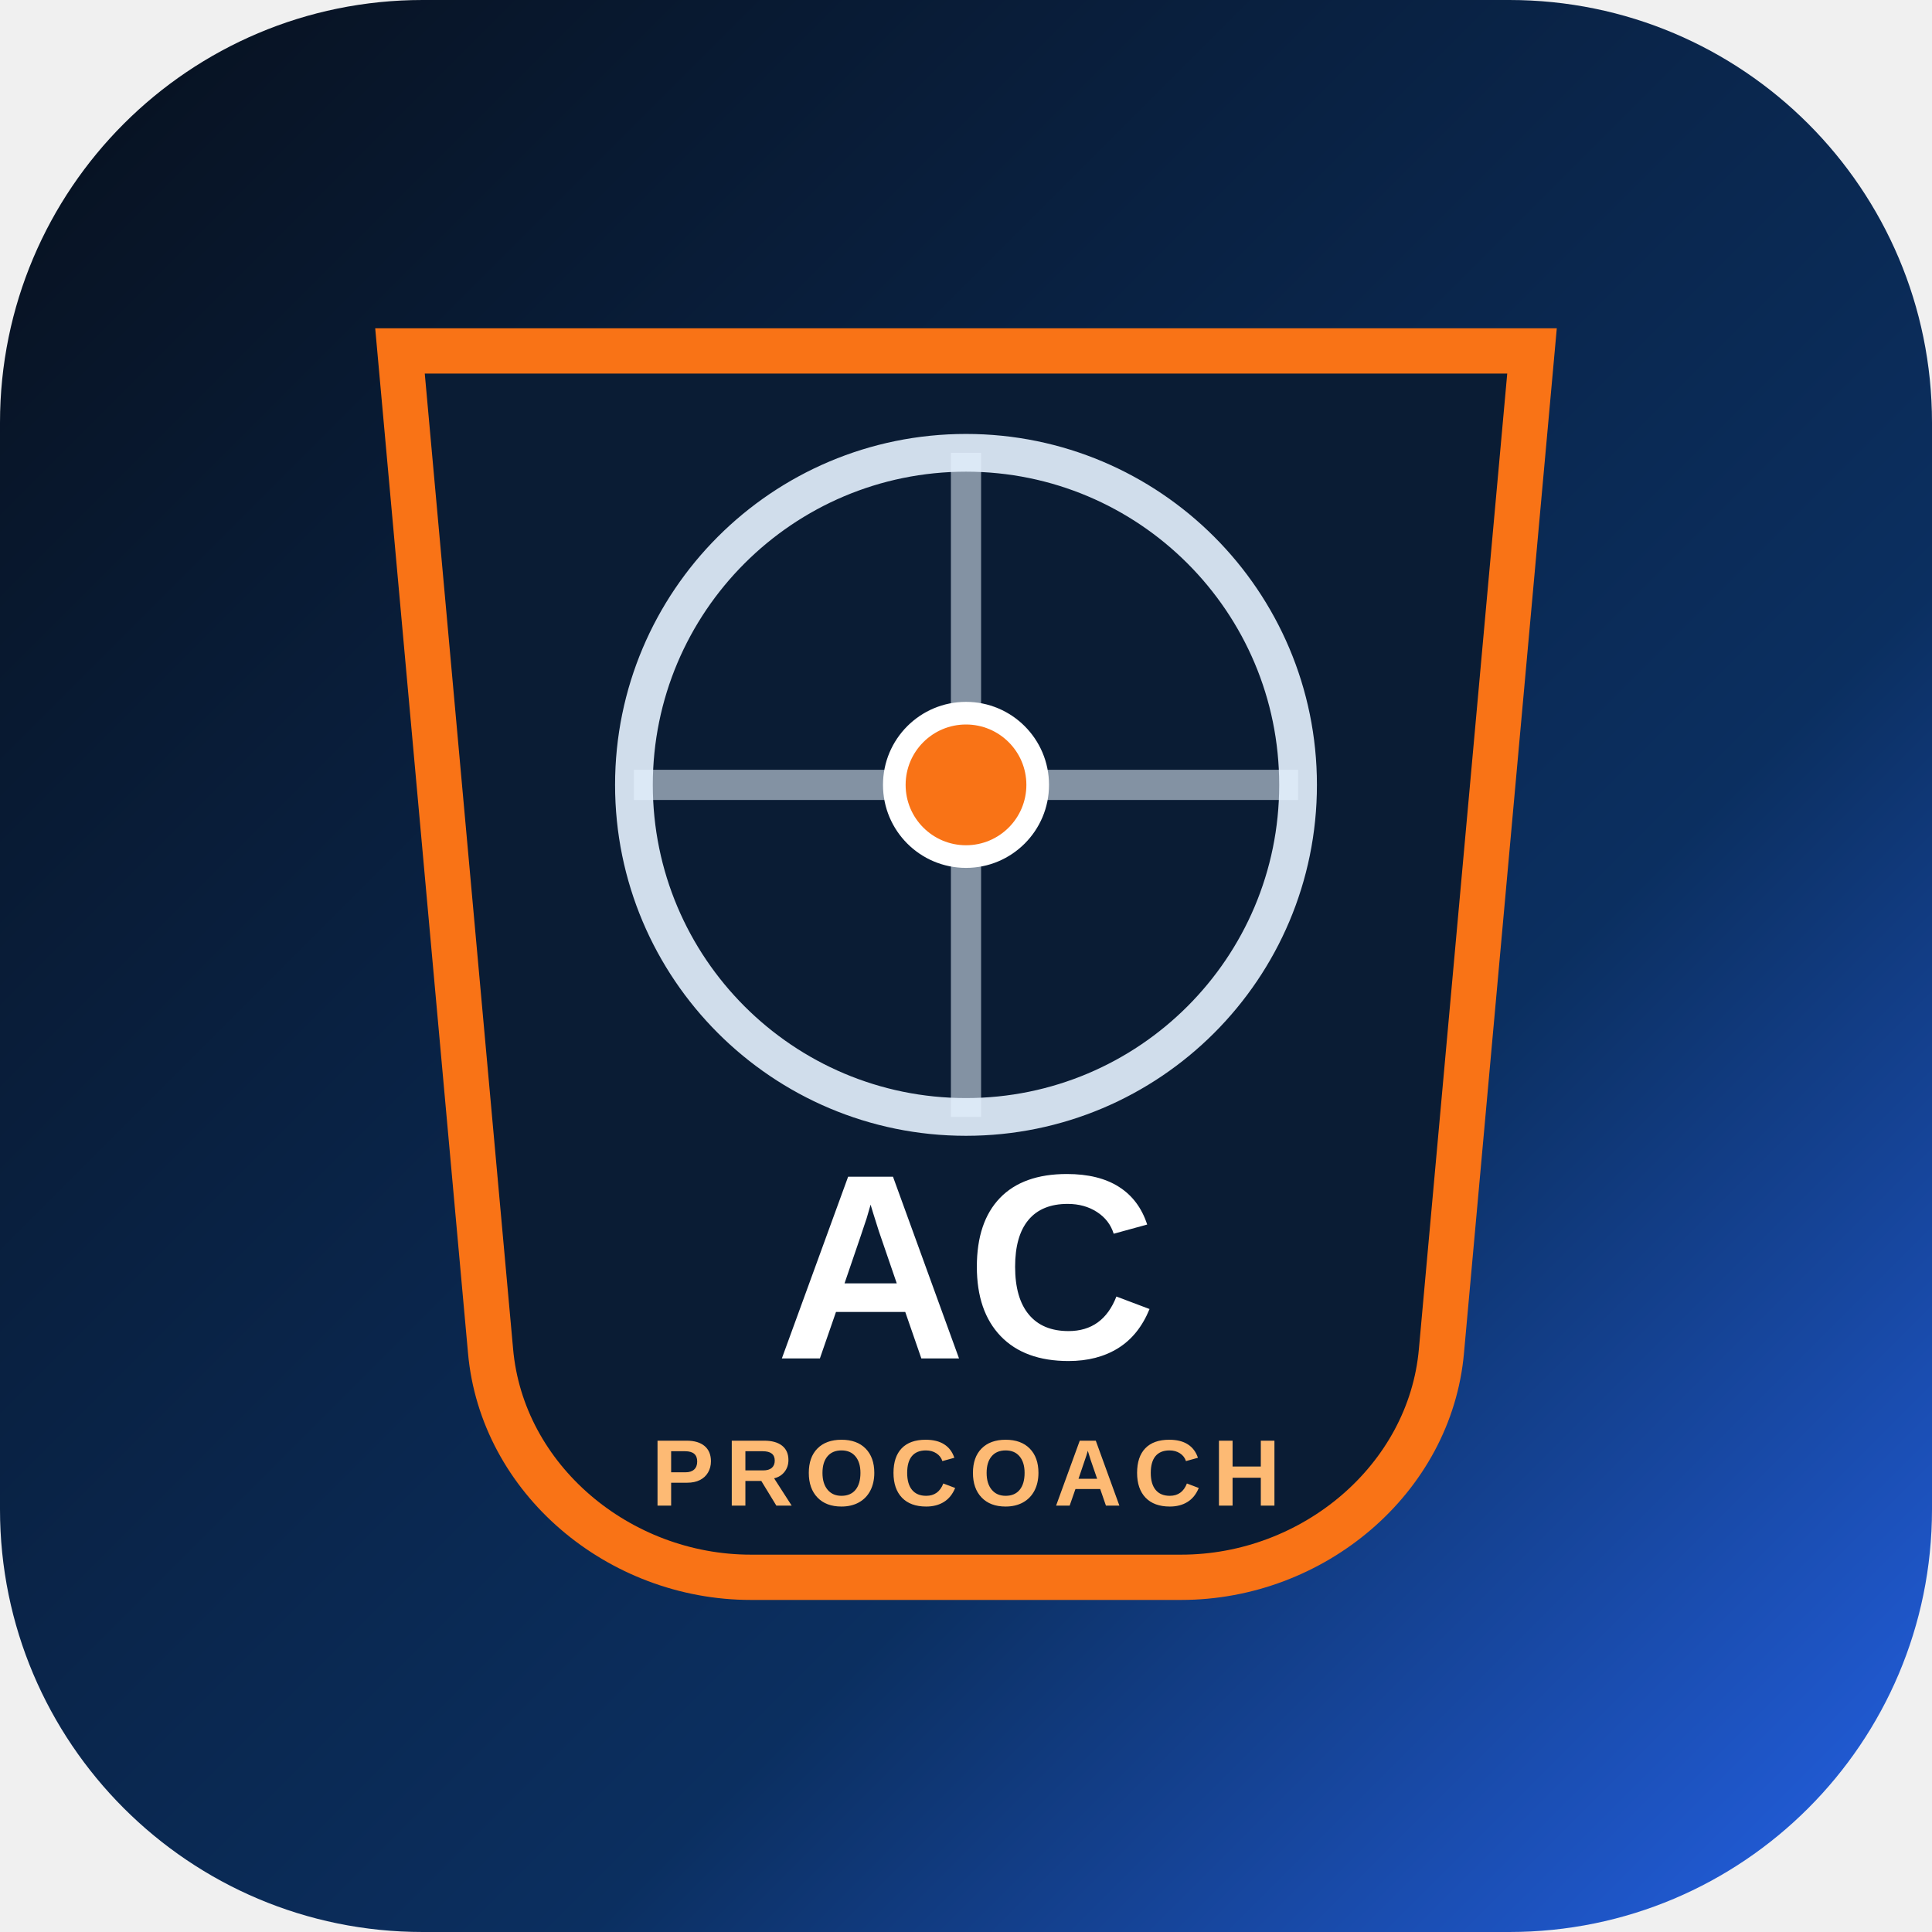
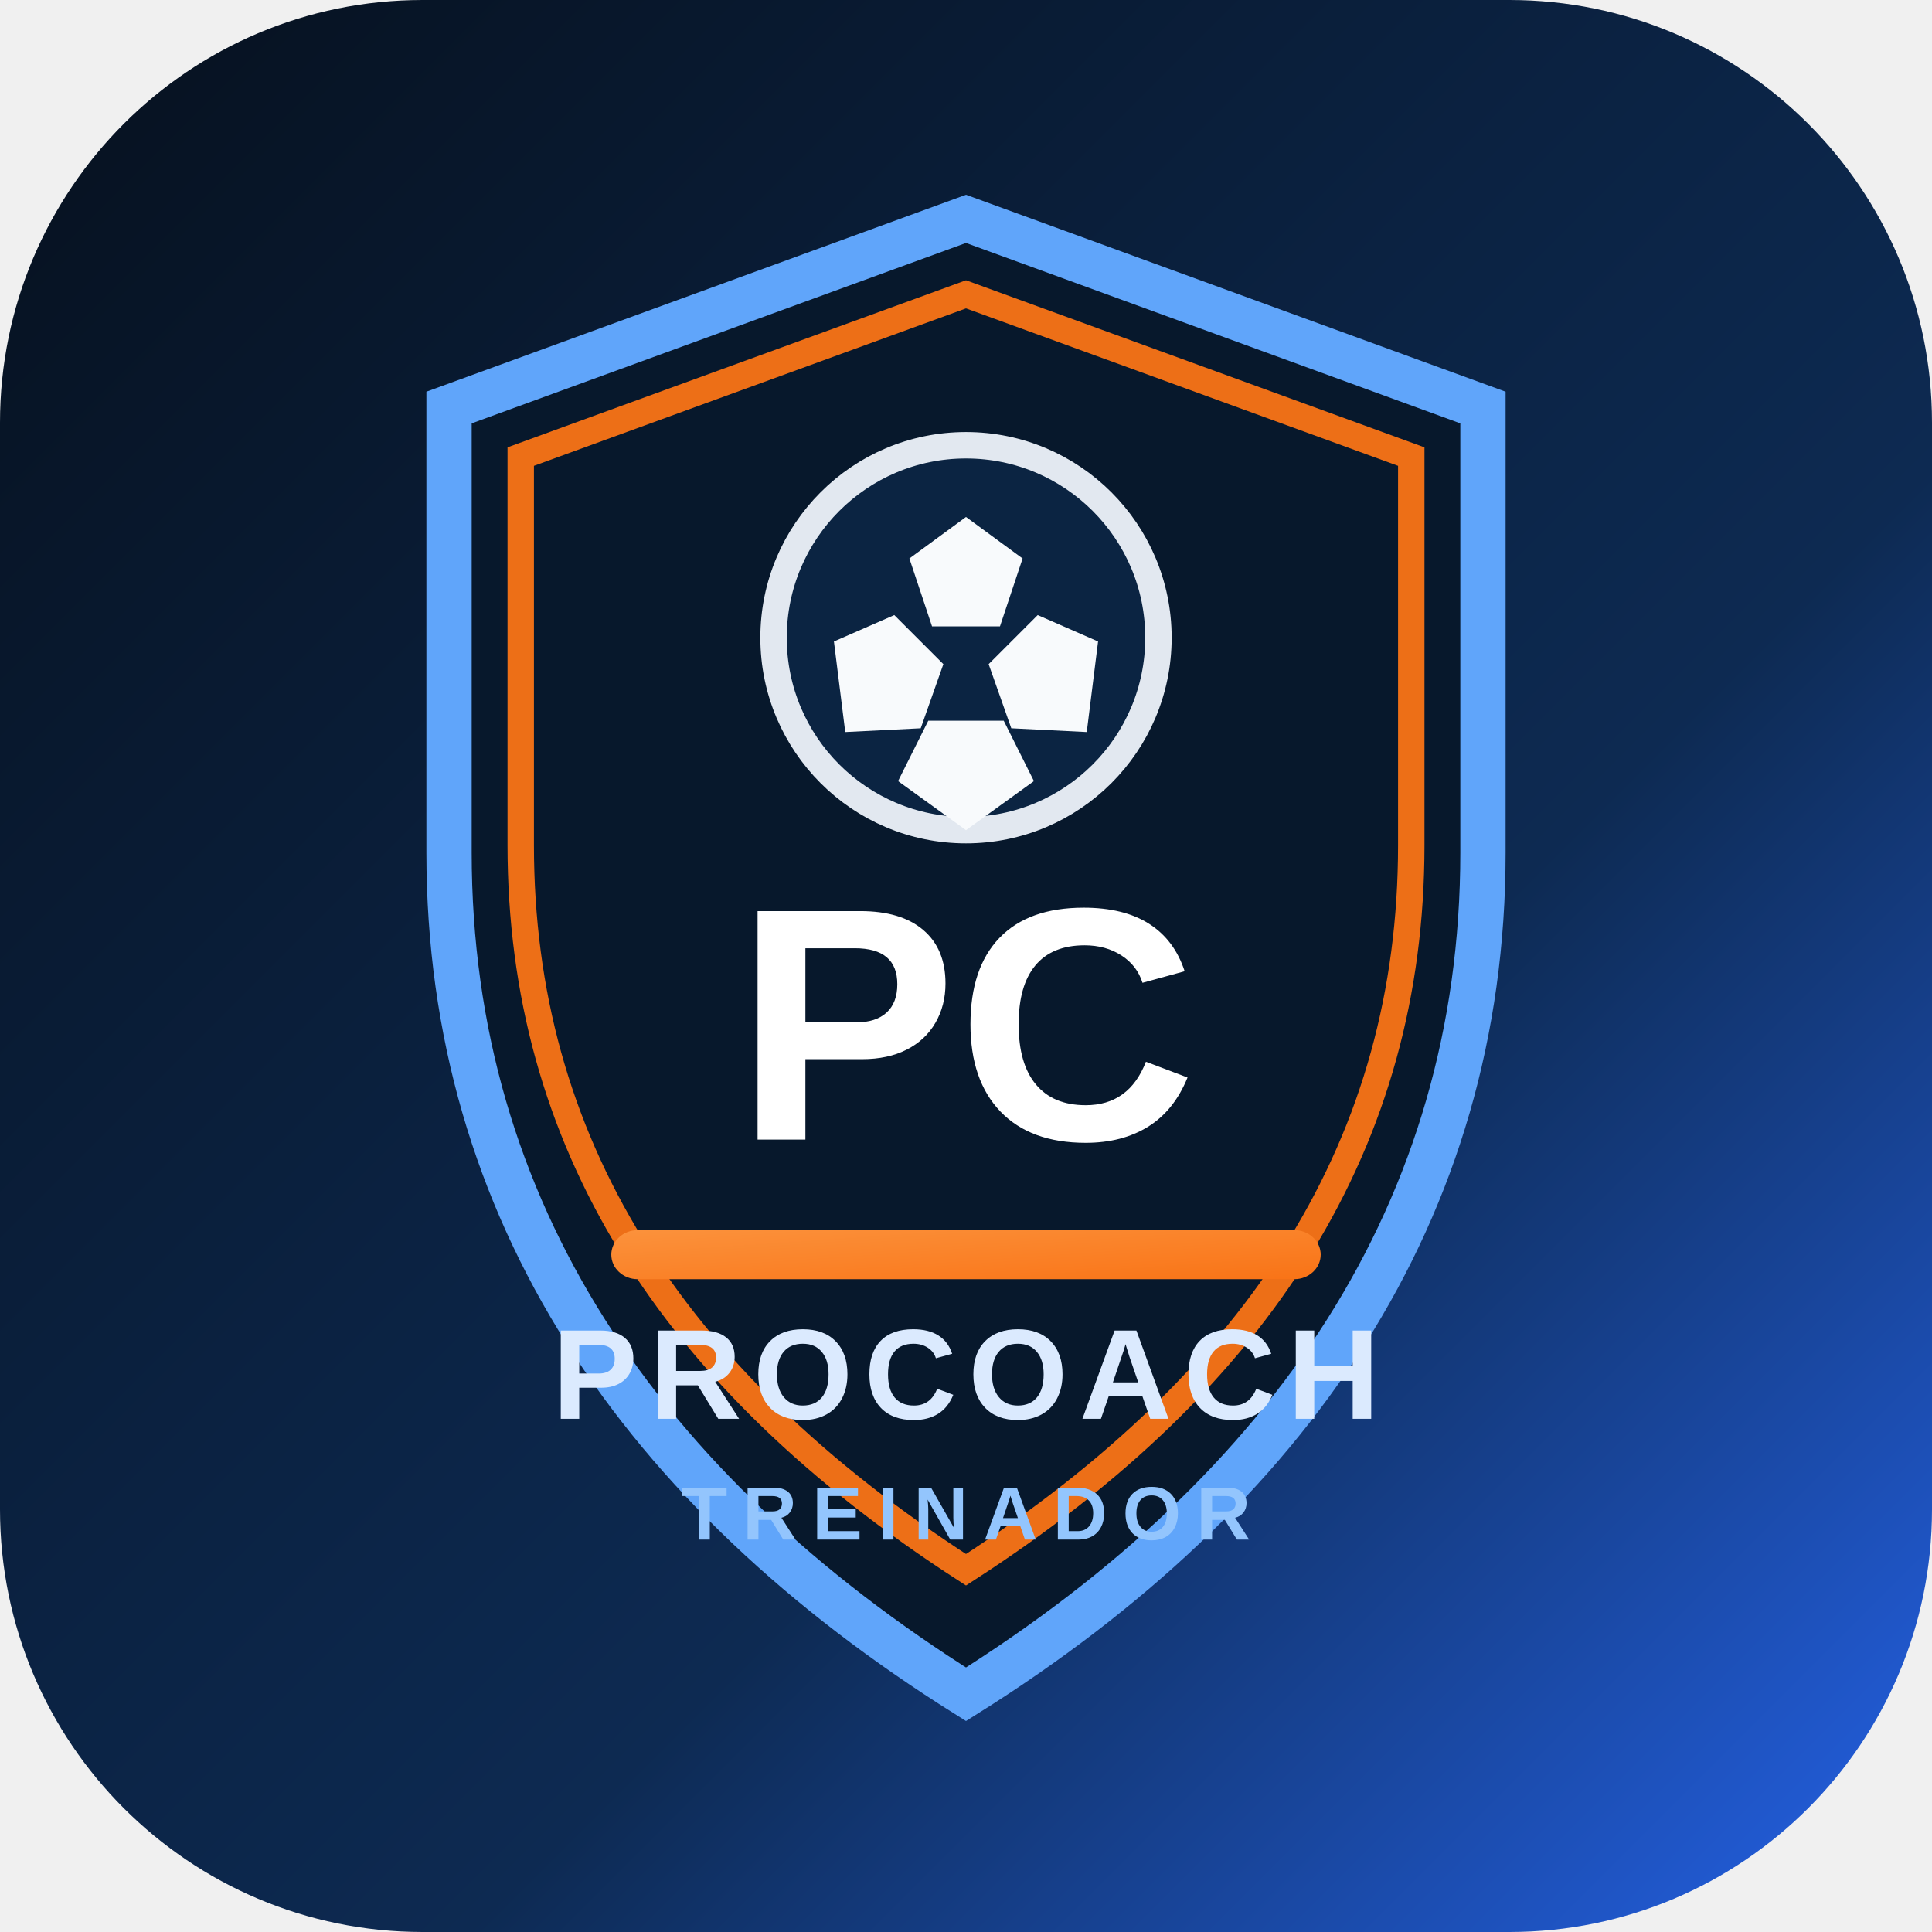
<svg xmlns="http://www.w3.org/2000/svg" viewBox="0 0 512 512">
  <defs>
    <linearGradient id="bg" x1="0" y1="0" x2="1" y2="1">
-       <stop stop-color="#07101d" />
-       <stop offset=".65" stop-color="#0b2f60" />
+       <stop stop-color="#06101d" />
+       <stop offset=".62" stop-color="#0d2a52" />
      <stop offset="1" stop-color="#2563eb" />
+     </linearGradient>
+     <linearGradient id="or" x1="0" y1="0" x2="1" y2="1">
+       <stop stop-color="#fb923c" />
+       <stop offset="1" stop-color="#f97316" />
    </linearGradient>
  </defs>
  <rect width="512" height="512" rx="112" fill="url(#bg)" />
-   <path d="M106 93h300l-24 265c-3 34-34 60-69 60H199c-35 0-66-26-69-60z" fill="#0a1c34" stroke="#f97316" stroke-width="12" />
-   <circle cx="256" cy="208" r="88" fill="none" stroke="#e6f2ff" stroke-width="10" opacity=".9" />
-   <path d="M168 208h176M256 120v176" stroke="#e6f2ff" stroke-width="8" opacity=".55" />
-   <circle cx="256" cy="208" r="19" fill="#f97316" stroke="#fff" stroke-width="6" />
-   <text x="256" y="360" text-anchor="middle" font-family="Arial,sans-serif" font-size="70" font-weight="900" fill="#fff">AC</text>
-   <text x="256" y="399" text-anchor="middle" font-family="Arial,sans-serif" font-size="25" font-weight="800" letter-spacing="3" fill="#fdba74">PROCOACH</text>
+   <path d="M256 58 393 108v118c0 95-51 169-137 223-86-54-137-128-137-223V108z" fill="#07182c" stroke="#60a5fa" stroke-width="12" />
+   <path d="M256 78 374 121v103c0 78-39 141-118 192-79-51-118-114-118-192V121z" fill="none" stroke="#f97316" stroke-width="7" opacity=".95" />
+   <circle cx="256" cy="169" r="51" fill="#0b2442" stroke="#e2e8f0" stroke-width="7" />
+   <path d="M256 137l15 11-6 18-18 0-6-18zM221 170l16-7 13 13-6 17-20 1zM291 170l-16-7-13 13 6 17 20 1zM238 207l8-16h20l8 16-18 13z" fill="#f8fafc" />
+   <text x="256" y="302" text-anchor="middle" font-family="Arial,Helvetica,sans-serif" font-size="88" font-weight="900" fill="#fff">PC</text>
+   <rect x="162" y="326" width="188" height="13" rx="7" fill="url(#or)" />
+   <text x="256" y="376" text-anchor="middle" font-family="Arial,Helvetica,sans-serif" font-size="34" font-weight="900" letter-spacing="3" fill="#dbeafe">PROCOACH</text>
+   <text x="256" y="408" text-anchor="middle" font-family="Arial,Helvetica,sans-serif" font-size="20" font-weight="700" letter-spacing="4" fill="#93c5fd">TREINADOR</text>
</svg>
